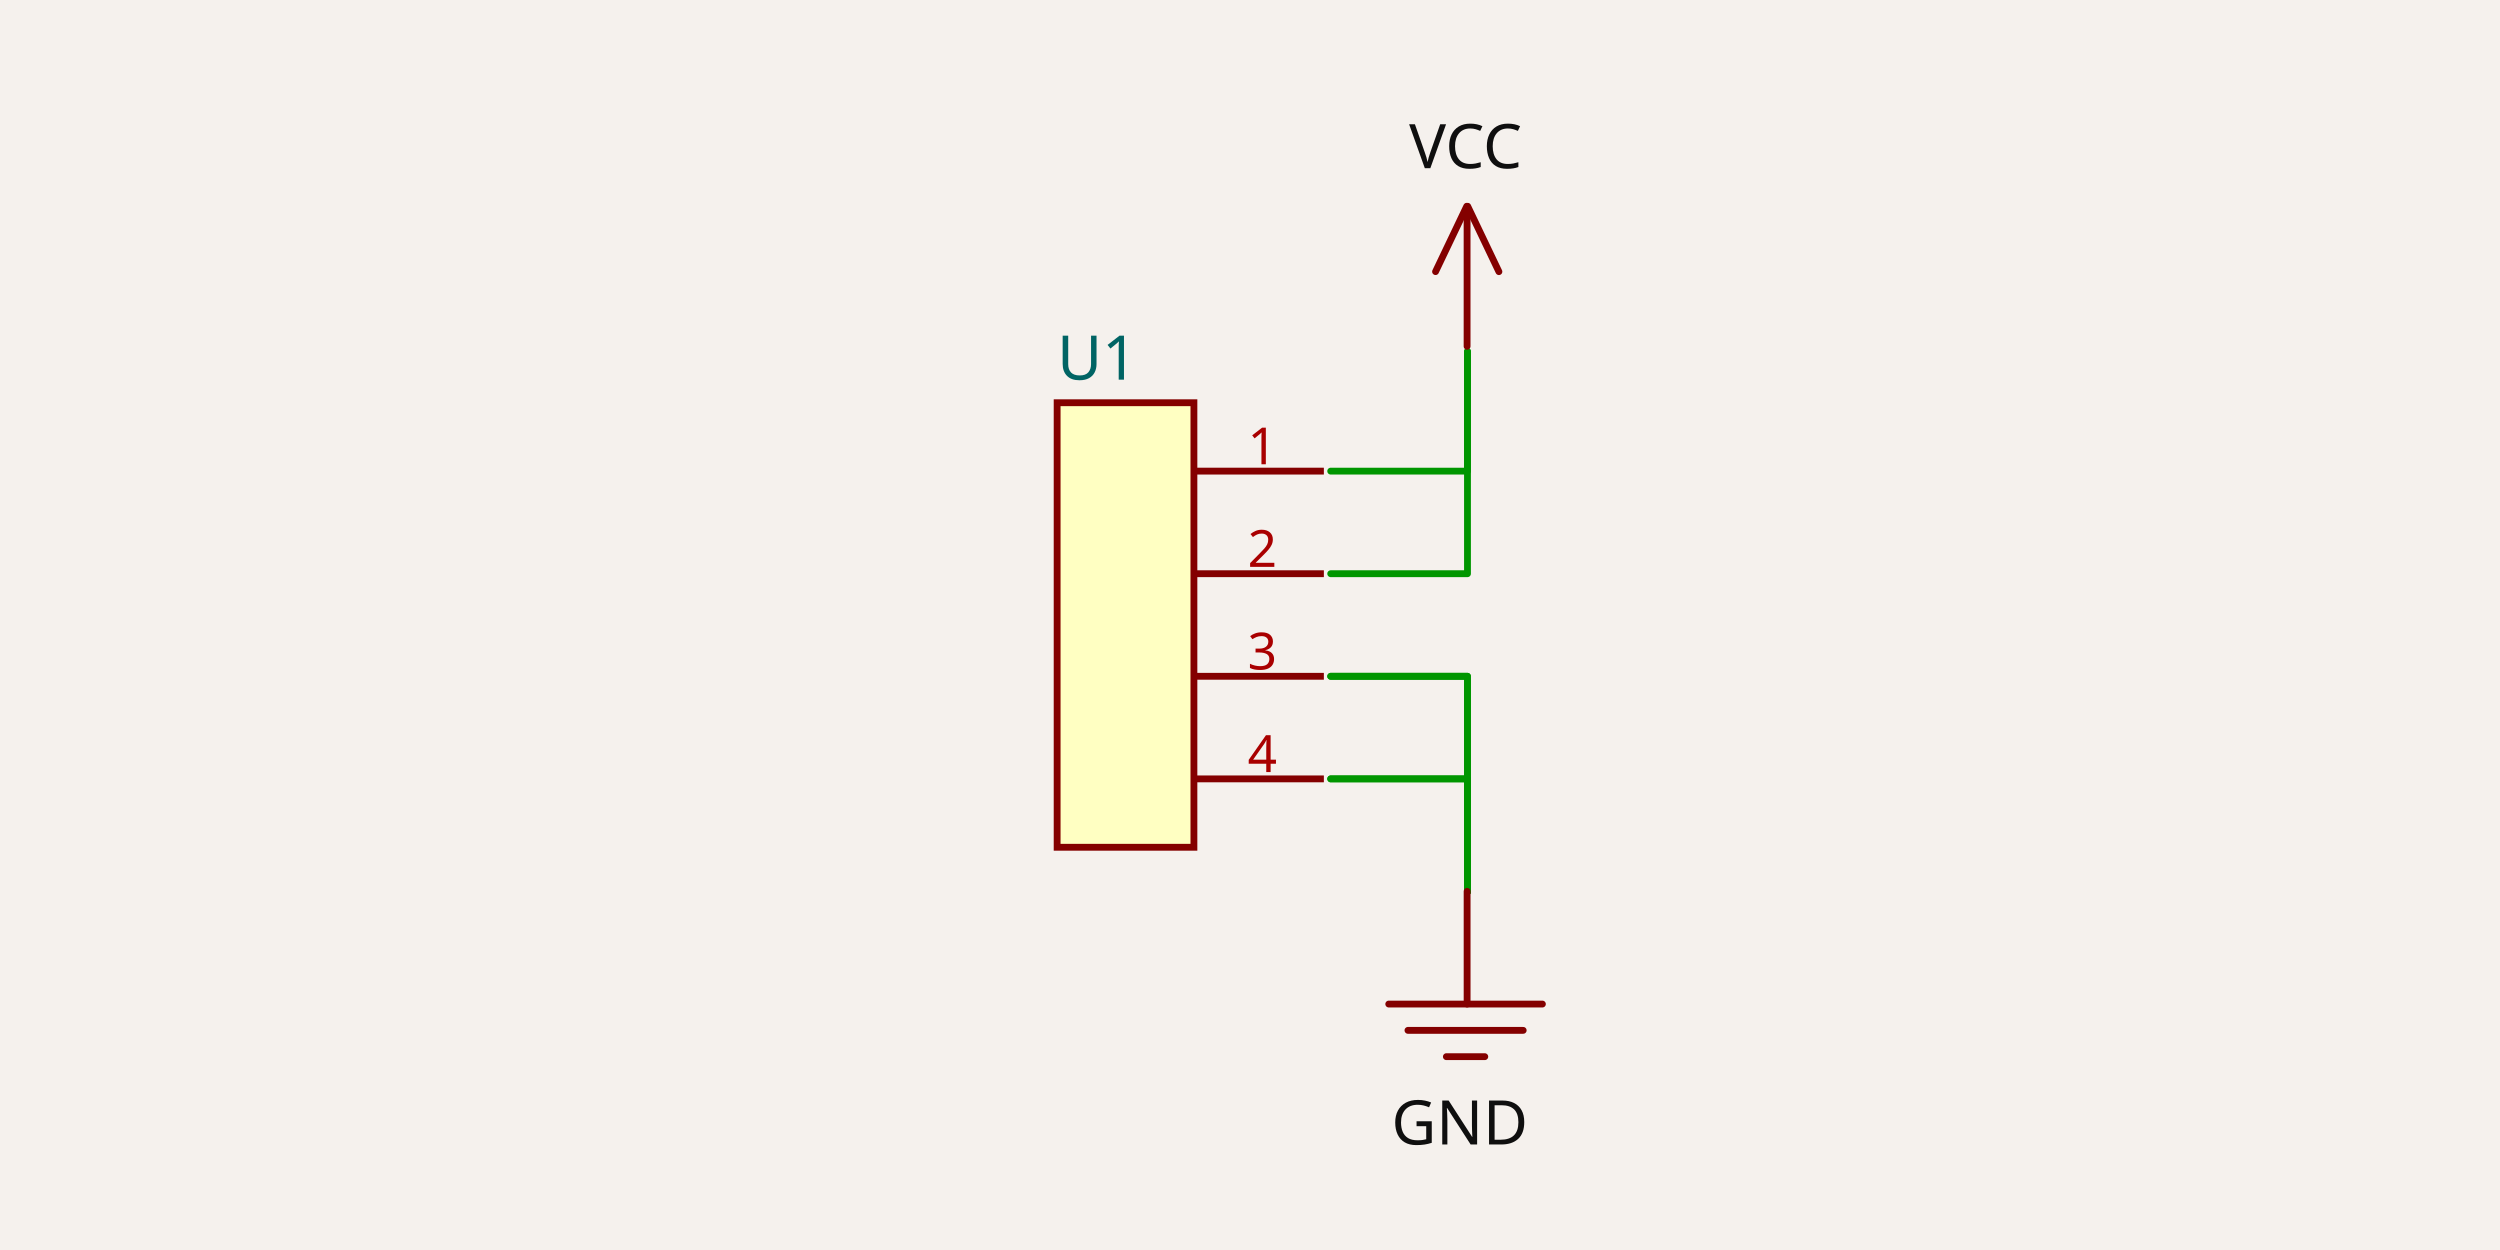
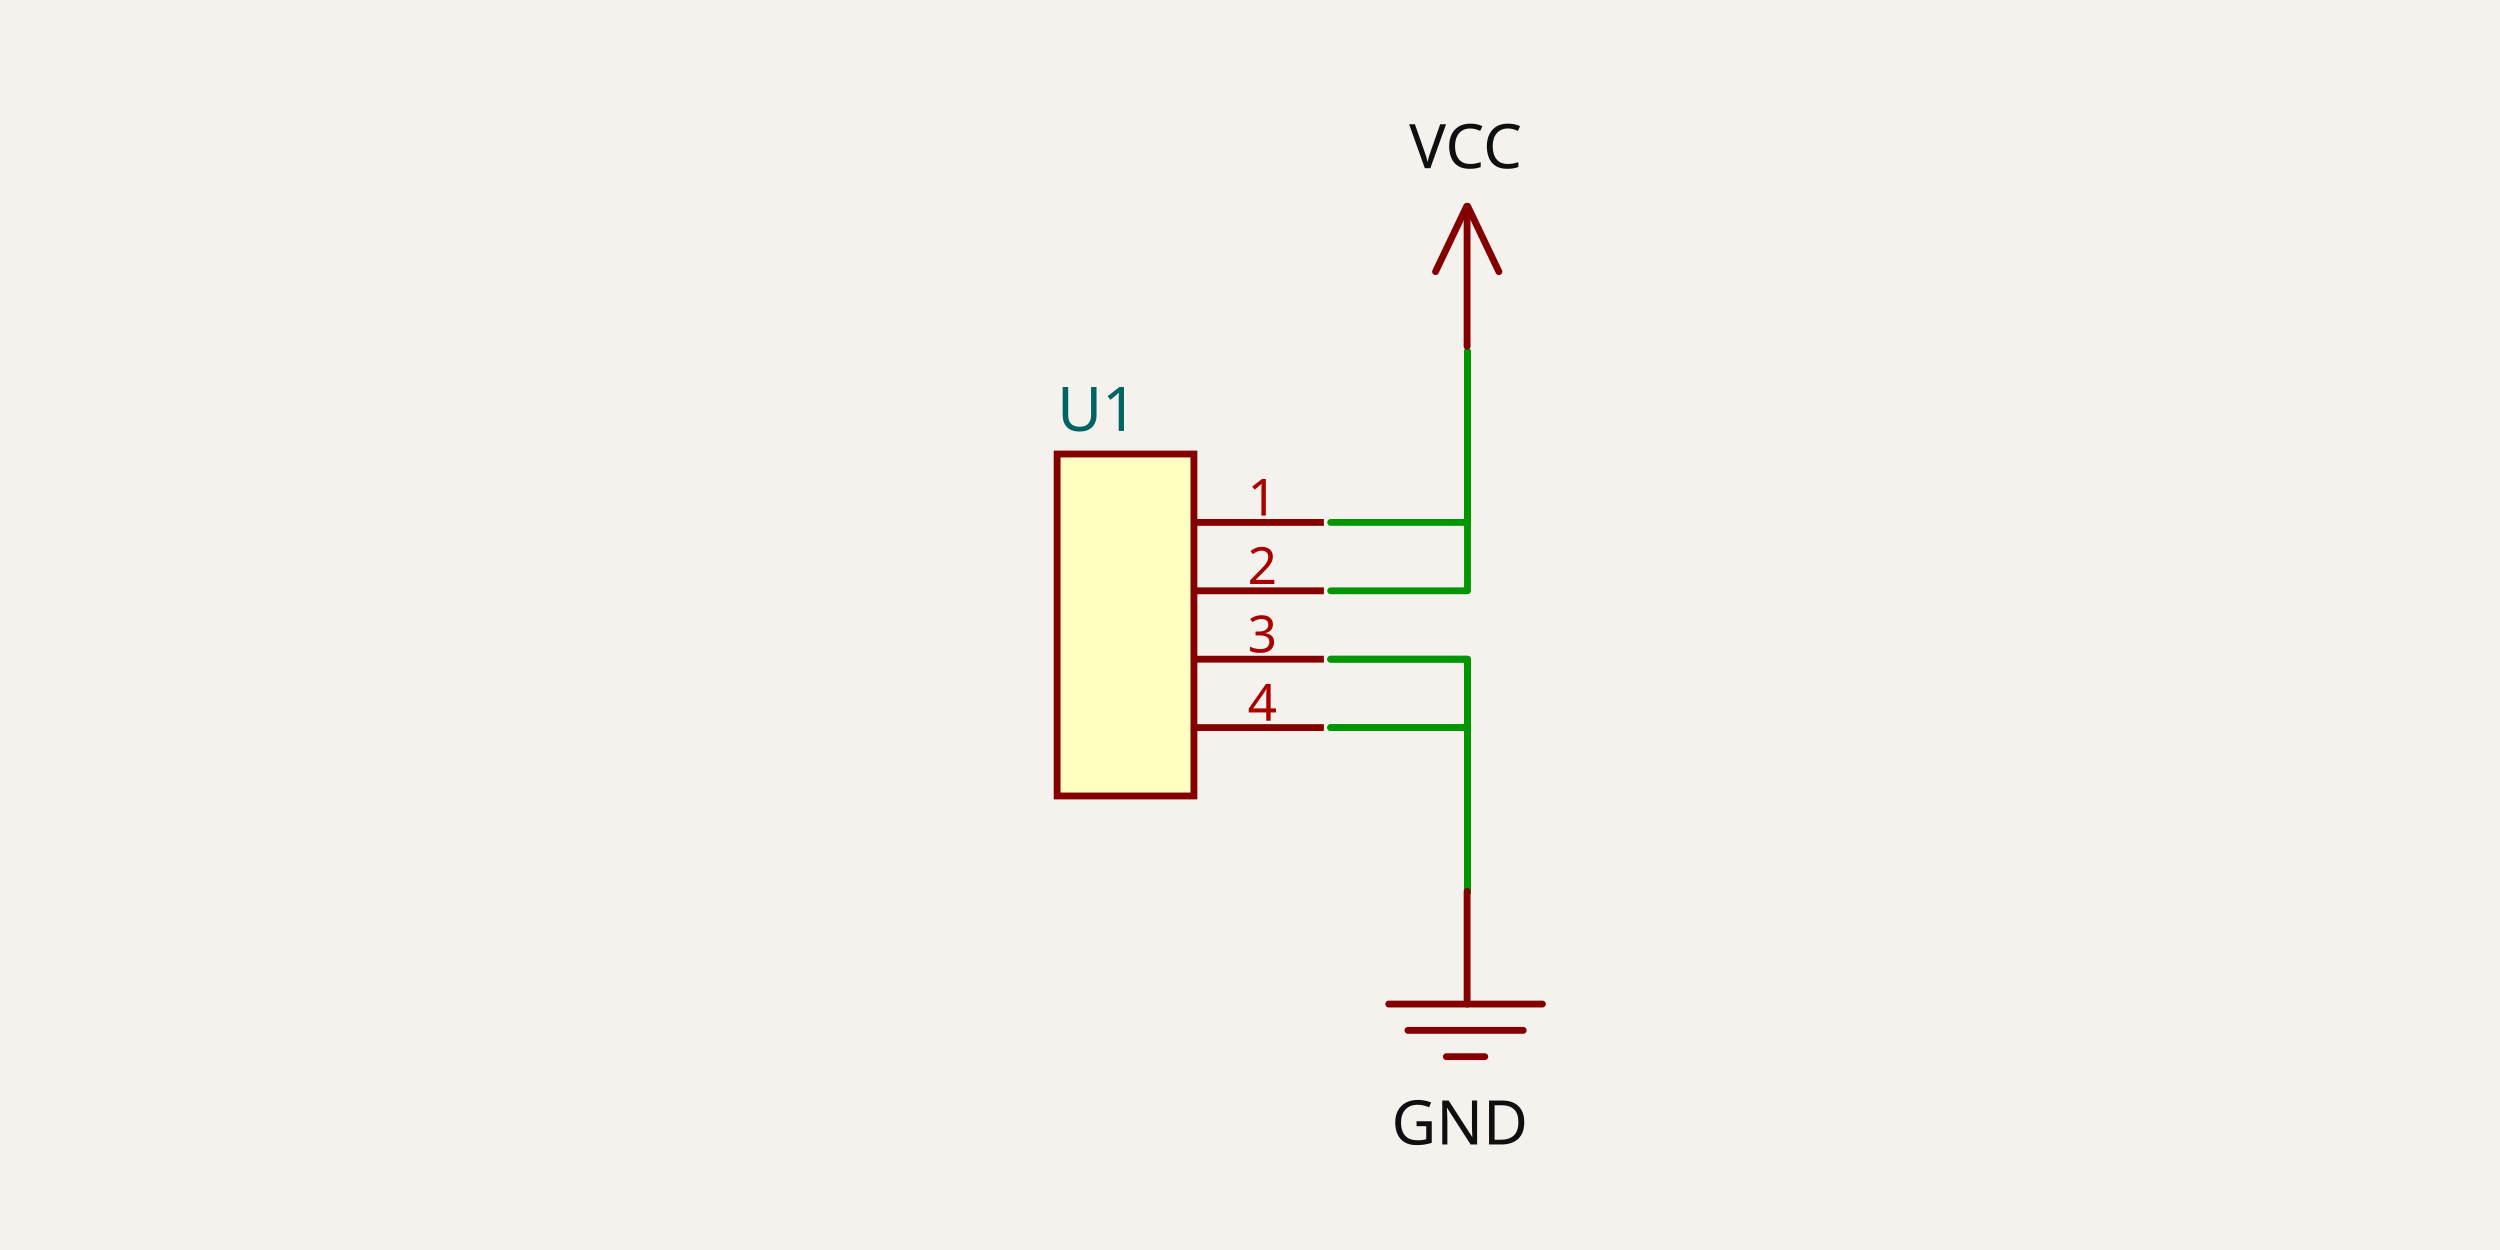
<svg xmlns="http://www.w3.org/2000/svg" width="1200" height="600" style="background-color: rgb(245, 241, 237)" data-real-to-screen-transform="matrix(164.1377297928,0,0,-164.1377297928,540.2538663554,300)" data-software-used-string="@tscircuit/core@0.0.555">
  <style>
              .boundary { fill: rgb(245, 241, 237); }
              .schematic-boundary { fill: none; stroke: #fff; }
              .component { fill: none; stroke: rgb(132, 0, 0); }
              .chip { fill: rgb(255, 255, 194); stroke: rgb(132, 0, 0); }
              .component-pin { fill: none; stroke: rgb(132, 0, 0); }
              .trace:hover {
                filter: invert(1);
              }
              .trace:hover .trace-crossing-outline {
                opacity: 0;
              }
              .trace:hover .trace-junction {
                filter: invert(1);
              }
              .text { font-family: sans-serif; fill: rgb(0, 150, 0); }
              .pin-number { fill: rgb(169, 0, 0); }
              .port-label { fill: rgb(0, 100, 100); }
              .component-name { fill: rgb(0, 100, 100); }
            </style>
  <rect class="boundary" x="0" y="0" width="1200" height="600" />
  <g data-circuit-json-type="schematic_component" data-schematic-component-id="schematic_component_0">
-     <rect class="component chip" x="507.426" y="193.31" width="65.655" height="213.379" stroke-width="3.283px" fill="rgb(255, 255, 194)" stroke="rgb(132, 0, 0)" />
-     <rect class="component-overlay" x="507.426" y="193.31" width="65.655" height="213.379" fill="transparent" />
-     <text x="507.426" y="428.027" fill="#006464" text-anchor="start" dominant-baseline="middle" font-family="sans-serif" font-size="29.545px" transform="rotate(0, 507.4263, 428.0274)" />
-     <text x="507.426" y="171.973" fill="#006464" text-anchor="start" dominant-baseline="middle" font-family="sans-serif" font-size="29.545px" transform="rotate(0, 507.4263, 171.9726)">U1</text>
-     <line class="component-pin" x1="635.454" y1="226.138" x2="573.081" y2="226.138" stroke-width="3.283px" />
-     <text class="pin-number" x="605.909" y="222.855" style="font-family: sans-serif;" fill="rgb(169, 0, 0)" text-anchor="middle" dominant-baseline="auto" font-size="24.621px" transform="">1</text>
-     <line class="component-pin" x1="635.454" y1="275.379" x2="573.081" y2="275.379" stroke-width="3.283px" />
-     <text class="pin-number" x="605.909" y="272.097" style="font-family: sans-serif;" fill="rgb(169, 0, 0)" text-anchor="middle" dominant-baseline="auto" font-size="24.621px" transform="">2</text>
-     <line class="component-pin" x1="635.454" y1="324.621" x2="573.081" y2="324.621" stroke-width="3.283px" />
-     <text class="pin-number" x="605.909" y="321.338" style="font-family: sans-serif;" fill="rgb(169, 0, 0)" text-anchor="middle" dominant-baseline="auto" font-size="24.621px" transform="">3</text>
-     <line class="component-pin" x1="635.454" y1="373.862" x2="573.081" y2="373.862" stroke-width="3.283px" />
-     <text class="pin-number" x="605.909" y="370.579" style="font-family: sans-serif;" fill="rgb(169, 0, 0)" text-anchor="middle" dominant-baseline="auto" font-size="24.621px" transform="">4</text>
+     <rect class="component chip" x="507.426" y="217.931" width="65.655" height="164.138" stroke-width="3.283px" fill="rgb(255, 255, 194)" stroke="rgb(132, 0, 0)" />
+     <rect class="component-overlay" x="507.426" y="217.931" width="65.655" height="164.138" fill="transparent" />
+     <text x="507.426" y="403.407" fill="#006464" text-anchor="start" dominant-baseline="middle" font-family="sans-serif" font-size="29.545px" transform="rotate(0, 507.4263, 403.4068)" />
+     <text x="507.426" y="196.593" fill="#006464" text-anchor="start" dominant-baseline="middle" font-family="sans-serif" font-size="29.545px" transform="rotate(0, 507.4263, 196.5932)">U1</text>
+     <line class="component-pin" x1="635.454" y1="250.759" x2="573.081" y2="250.759" stroke-width="3.283px" />
+     <text class="pin-number" x="605.909" y="247.476" style="font-family: sans-serif;" fill="rgb(169, 0, 0)" text-anchor="middle" dominant-baseline="auto" font-size="24.621px" transform="">1</text>
+     <line class="component-pin" x1="635.454" y1="283.586" x2="573.081" y2="283.586" stroke-width="3.283px" />
+     <text class="pin-number" x="605.909" y="280.303" style="font-family: sans-serif;" fill="rgb(169, 0, 0)" text-anchor="middle" dominant-baseline="auto" font-size="24.621px" transform="">2</text>
+     <line class="component-pin" x1="635.454" y1="316.414" x2="573.081" y2="316.414" stroke-width="3.283px" />
+     <text class="pin-number" x="605.909" y="313.131" style="font-family: sans-serif;" fill="rgb(169, 0, 0)" text-anchor="middle" dominant-baseline="auto" font-size="24.621px" transform="">3</text>
+     <line class="component-pin" x1="635.454" y1="349.241" x2="573.081" y2="349.241" stroke-width="3.283px" />
+     <text class="pin-number" x="605.909" y="345.959" style="font-family: sans-serif;" fill="rgb(169, 0, 0)" text-anchor="middle" dominant-baseline="auto" font-size="24.621px" transform="">4</text>
  </g>
  <g class="trace" data-circuit-json-type="schematic_trace" data-schematic-trace-id="schematic_trace_0">
-     <path d="M 638.737 324.621 L 704.392 324.621 L 704.392 428.027" class="trace-invisible-hover-outline" stroke="rgb(0, 150, 0)" fill="none" stroke-width="26.262px" stroke-linecap="round" opacity="0" stroke-linejoin="round" />
-     <path d="M 638.737 324.621 L 704.392 324.621 L 704.392 428.027" stroke="rgb(0, 150, 0)" fill="none" stroke-width="3.283px" stroke-linecap="round" stroke-linejoin="round" />
+     <path d="M 638.737 316.414 L 704.392 316.414 L 704.392 428.027" class="trace-invisible-hover-outline" stroke="rgb(0, 150, 0)" fill="none" stroke-width="26.262px" stroke-linecap="round" opacity="0" stroke-linejoin="round" />
+     <path d="M 638.737 316.414 L 704.392 316.414 L 704.392 428.027" stroke="rgb(0, 150, 0)" fill="none" stroke-width="3.283px" stroke-linecap="round" stroke-linejoin="round" />
  </g>
  <g class="trace" data-circuit-json-type="schematic_trace" data-schematic-trace-id="schematic_trace_1">
-     <path d="M 638.737 373.862 L 704.392 373.862 L 704.392 428.027" class="trace-invisible-hover-outline" stroke="rgb(0, 150, 0)" fill="none" stroke-width="26.262px" stroke-linecap="round" opacity="0" stroke-linejoin="round" />
-     <path d="M 638.737 373.862 L 704.392 373.862 L 704.392 428.027" stroke="rgb(0, 150, 0)" fill="none" stroke-width="3.283px" stroke-linecap="round" stroke-linejoin="round" />
+     <path d="M 638.737 349.241 L 704.392 349.241 L 704.392 428.027" class="trace-invisible-hover-outline" stroke="rgb(0, 150, 0)" fill="none" stroke-width="26.262px" stroke-linecap="round" opacity="0" stroke-linejoin="round" />
+     <path d="M 638.737 349.241 L 704.392 349.241 L 704.392 428.027" stroke="rgb(0, 150, 0)" fill="none" stroke-width="3.283px" stroke-linecap="round" stroke-linejoin="round" />
  </g>
  <g class="trace" data-circuit-json-type="schematic_trace" data-schematic-trace-id="schematic_trace_2">
-     <path d="M 638.737 373.862 L 704.392 373.862 L 704.392 428.027" class="trace-invisible-hover-outline" stroke="rgb(0, 150, 0)" fill="none" stroke-width="26.262px" stroke-linecap="round" opacity="0" stroke-linejoin="round" />
-     <path d="M 638.737 373.862 L 704.392 373.862 L 704.392 428.027" stroke="rgb(0, 150, 0)" fill="none" stroke-width="3.283px" stroke-linecap="round" stroke-linejoin="round" />
+     <path d="M 638.737 349.241 L 704.392 349.241 L 704.392 428.027" class="trace-invisible-hover-outline" stroke="rgb(0, 150, 0)" fill="none" stroke-width="26.262px" stroke-linecap="round" opacity="0" stroke-linejoin="round" />
+     <path d="M 638.737 349.241 L 704.392 349.241 L 704.392 428.027" stroke="rgb(0, 150, 0)" fill="none" stroke-width="3.283px" stroke-linecap="round" stroke-linejoin="round" />
  </g>
  <g class="trace" data-circuit-json-type="schematic_trace" data-schematic-trace-id="schematic_trace_3">
-     <path d="M 638.737 324.621 L 704.392 324.621 L 704.392 428.027" class="trace-invisible-hover-outline" stroke="rgb(0, 150, 0)" fill="none" stroke-width="26.262px" stroke-linecap="round" opacity="0" stroke-linejoin="round" />
-     <path d="M 638.737 324.621 L 704.392 324.621 L 704.392 428.027" stroke="rgb(0, 150, 0)" fill="none" stroke-width="3.283px" stroke-linecap="round" stroke-linejoin="round" />
+     <path d="M 638.737 316.414 L 704.392 316.414 L 704.392 428.027" class="trace-invisible-hover-outline" stroke="rgb(0, 150, 0)" fill="none" stroke-width="26.262px" stroke-linecap="round" opacity="0" stroke-linejoin="round" />
+     <path d="M 638.737 316.414 L 704.392 316.414 L 704.392 428.027" stroke="rgb(0, 150, 0)" fill="none" stroke-width="3.283px" stroke-linecap="round" stroke-linejoin="round" />
  </g>
  <g class="trace" data-circuit-json-type="schematic_trace" data-schematic-trace-id="schematic_trace_4">
-     <path d="M 638.737 226.138 L 704.392 226.138 L 704.392 168.69" class="trace-invisible-hover-outline" stroke="rgb(0, 150, 0)" fill="none" stroke-width="26.262px" stroke-linecap="round" opacity="0" stroke-linejoin="round" />
-     <path d="M 638.737 226.138 L 704.392 226.138 L 704.392 168.69" stroke="rgb(0, 150, 0)" fill="none" stroke-width="3.283px" stroke-linecap="round" stroke-linejoin="round" />
+     <path d="M 638.737 250.759 L 704.392 250.759 L 704.392 168.69" class="trace-invisible-hover-outline" stroke="rgb(0, 150, 0)" fill="none" stroke-width="26.262px" stroke-linecap="round" opacity="0" stroke-linejoin="round" />
+     <path d="M 638.737 250.759 L 704.392 250.759 L 704.392 168.69" stroke="rgb(0, 150, 0)" fill="none" stroke-width="3.283px" stroke-linecap="round" stroke-linejoin="round" />
  </g>
  <g class="trace" data-circuit-json-type="schematic_trace" data-schematic-trace-id="schematic_trace_5">
-     <path d="M 638.737 275.379 L 704.392 275.379 L 704.392 168.69" class="trace-invisible-hover-outline" stroke="rgb(0, 150, 0)" fill="none" stroke-width="26.262px" stroke-linecap="round" opacity="0" stroke-linejoin="round" />
-     <path d="M 638.737 275.379 L 704.392 275.379 L 704.392 168.69" stroke="rgb(0, 150, 0)" fill="none" stroke-width="3.283px" stroke-linecap="round" stroke-linejoin="round" />
+     <path d="M 638.737 283.586 L 704.392 283.586 L 704.392 168.69" class="trace-invisible-hover-outline" stroke="rgb(0, 150, 0)" fill="none" stroke-width="26.262px" stroke-linecap="round" opacity="0" stroke-linejoin="round" />
+     <path d="M 638.737 283.586 L 704.392 283.586 L 704.392 168.69" stroke="rgb(0, 150, 0)" fill="none" stroke-width="3.283px" stroke-linecap="round" stroke-linejoin="round" />
  </g>
  <rect class="component-overlay" x="666.601" y="427.85" width="73.751" height="79.349" fill="transparent" />
  <path d="M 704.213 427.85 L 704.213 481.955" stroke="rgb(132, 0, 0)" fill="none" stroke-width="3.283px" stroke-linecap="round" />
  <path d="M 666.601 481.949 L 740.351 481.949" stroke="rgb(132, 0, 0)" fill="none" stroke-width="3.283px" stroke-linecap="round" />
  <path d="M 675.819 494.574 L 731.132 494.574" stroke="rgb(132, 0, 0)" fill="none" stroke-width="3.283px" stroke-linecap="round" />
  <path d="M 694.257 507.199 L 712.695 507.199" stroke="rgb(132, 0, 0)" fill="none" stroke-width="3.283px" stroke-linecap="round" />
  <text x="700.679" y="526.424" fill="rgb(15, 15, 15)" font-family="sans-serif" text-anchor="middle" dominant-baseline="hanging" font-size="29.545px">GND</text>
  <rect class="component-overlay" x="689.064" y="99.012" width="30.411" height="67.225" fill="transparent" />
  <path d="M 704.029 99.012 L 689.064 130.374" stroke="rgb(132, 0, 0)" fill="none" stroke-width="3.283px" stroke-linecap="round" />
  <path d="M 704.509 99.028 L 719.475 130.39" stroke="rgb(132, 0, 0)" fill="none" stroke-width="3.283px" stroke-linecap="round" />
  <path d="M 704.202 99.84 L 704.202 166.237" stroke="rgb(132, 0, 0)" fill="none" stroke-width="3.283px" stroke-linecap="round" />
  <text x="703.468" y="89.393" fill="rgb(15, 15, 15)" font-family="sans-serif" text-anchor="middle" dominant-baseline="ideographic" font-size="29.545px">VCC</text>
</svg>
